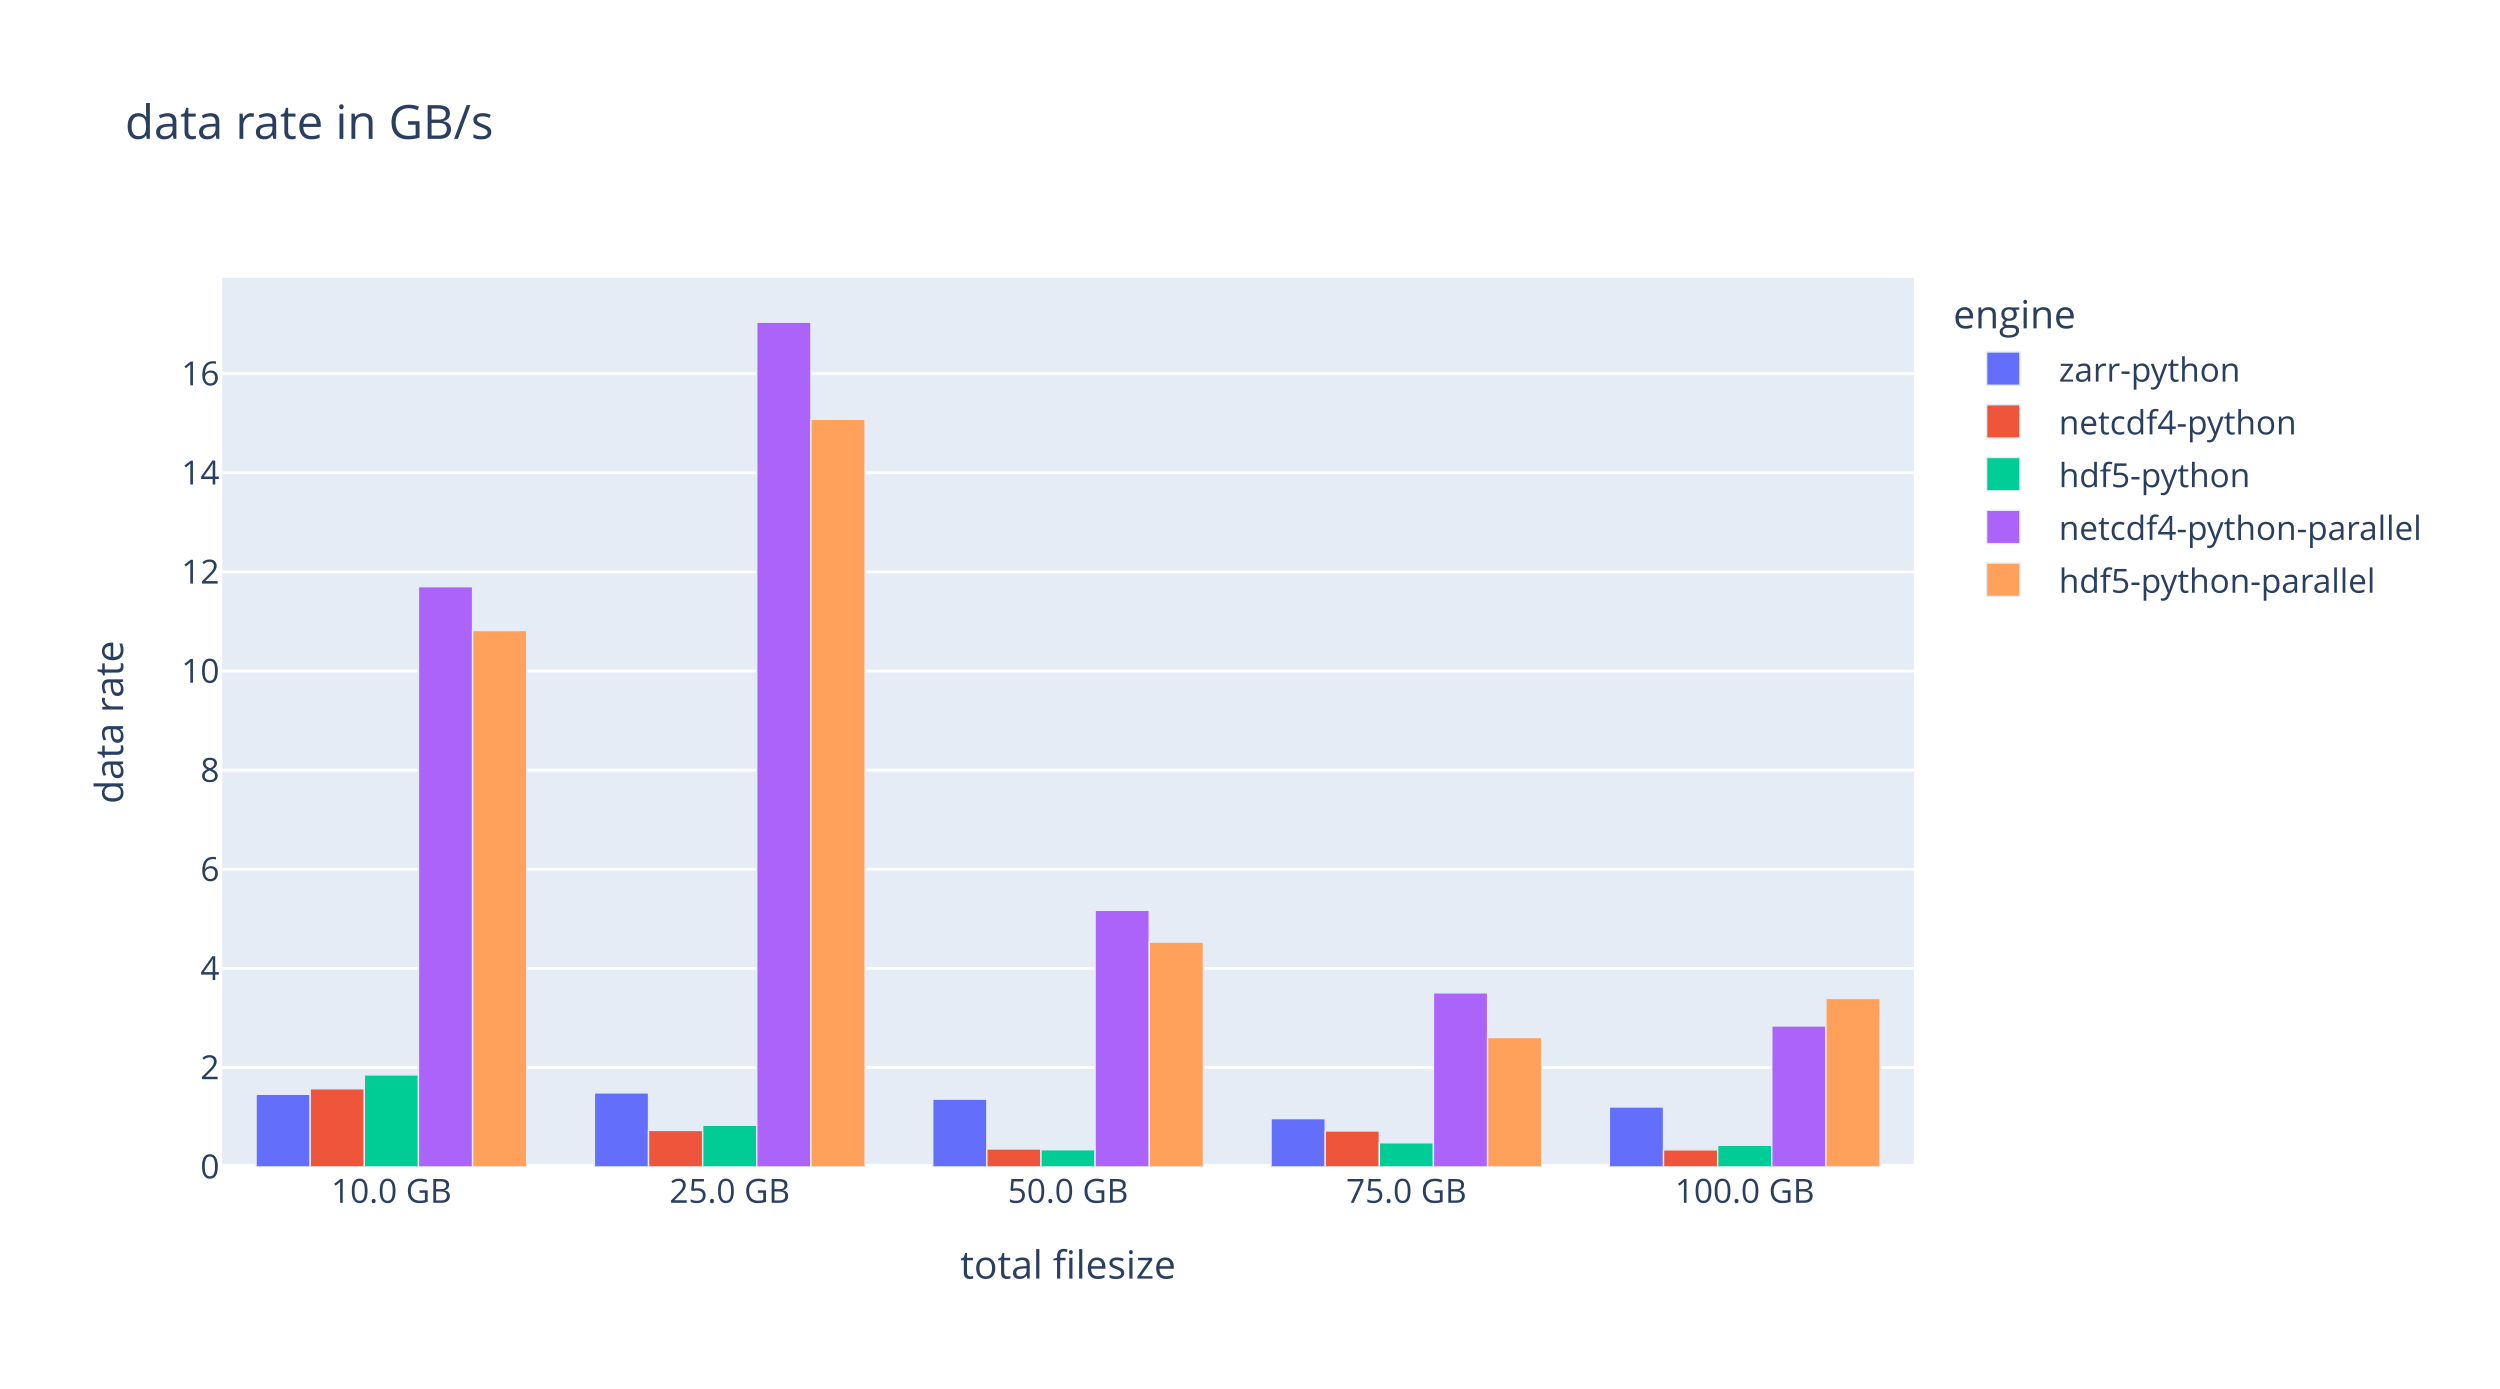
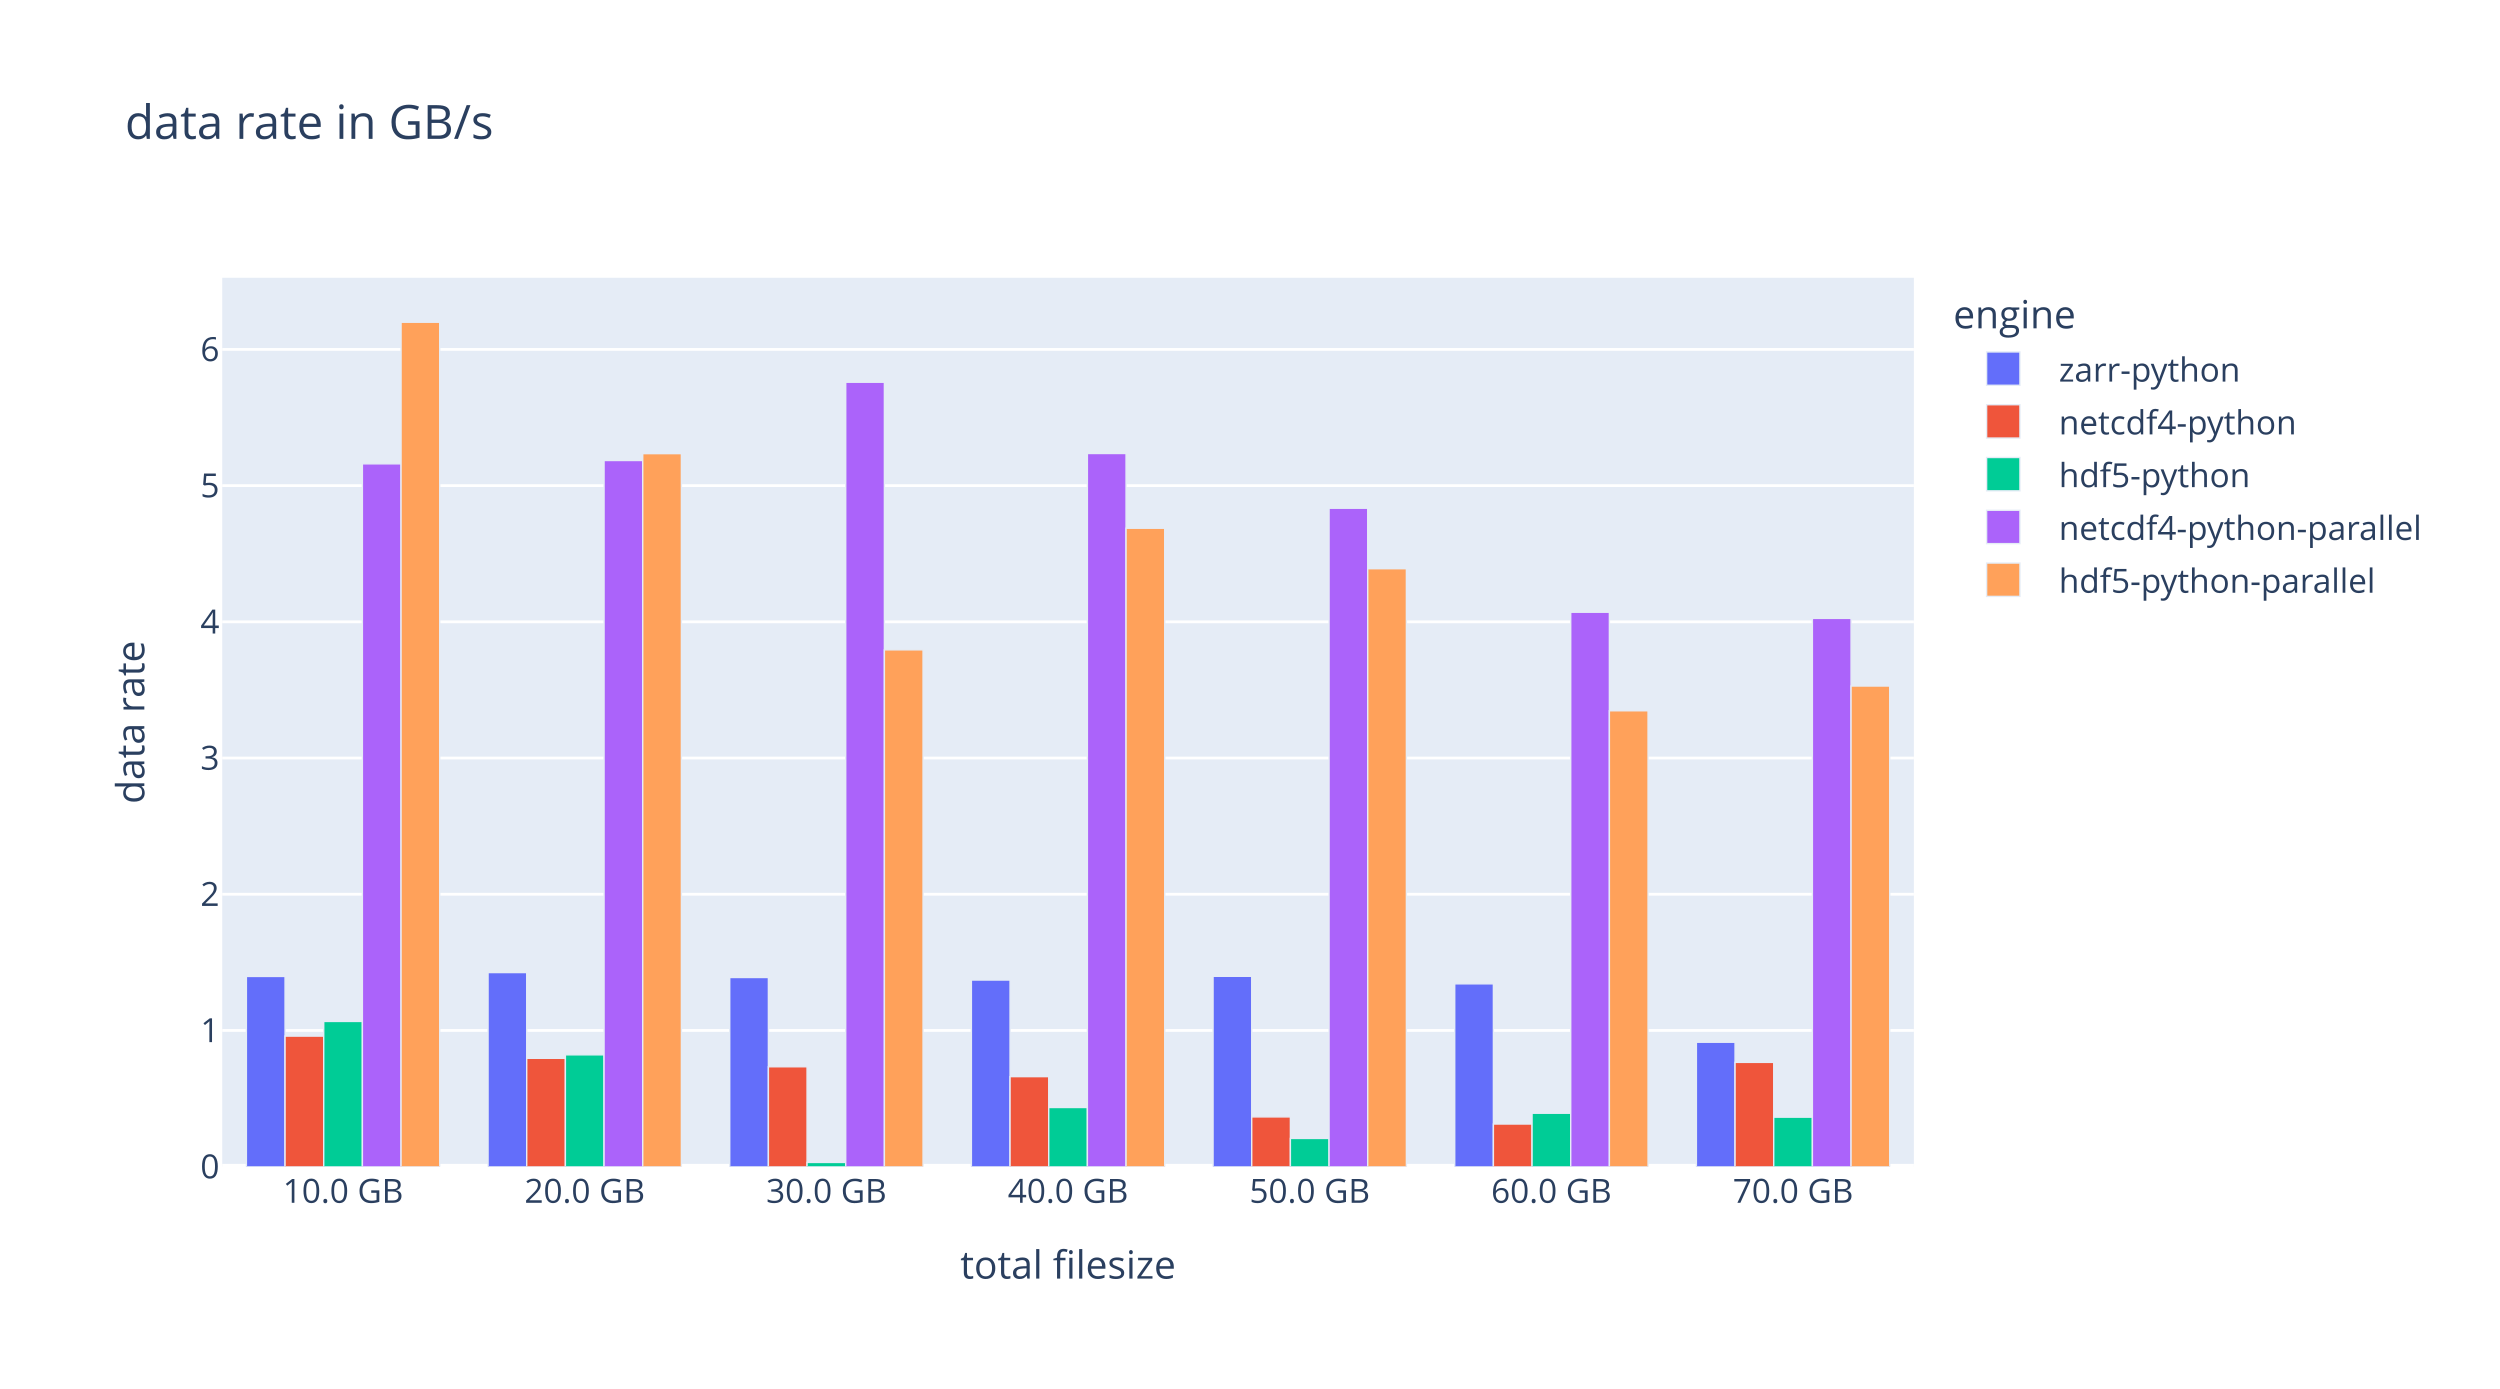
<svg xmlns="http://www.w3.org/2000/svg" class="main-svg" width="900" height="500" style="" viewBox="0 0 900 500">
  <rect x="0" y="0" width="900" height="500" style="fill: rgb(255, 255, 255); fill-opacity: 1;" />
-   <defs id="defs-7c46d7">
+   <defs id="defs-e992f7">
    <g class="clips">
-       <clipPath id="clip7c46d7xyplot" class="plotclip">
+       <clipPath id="clipe992f7xyplot" class="plotclip">
        <rect width="609" height="320" />
      </clipPath>
-       <clipPath class="axesclip" id="clip7c46d7x">
+       <clipPath class="axesclip" id="clipe992f7x">
        <rect x="80" y="0" width="609" height="500" />
      </clipPath>
-       <clipPath class="axesclip" id="clip7c46d7y">
+       <clipPath class="axesclip" id="clipe992f7y">
        <rect x="0" y="100" width="900" height="320" />
      </clipPath>
-       <clipPath class="axesclip" id="clip7c46d7xy">
+       <clipPath class="axesclip" id="clipe992f7xy">
        <rect x="80" y="100" width="609" height="320" />
      </clipPath>
    </g>
    <g class="gradients" />
    <g class="patterns" />
  </defs>
  <g class="bglayer">
    <rect class="bg" x="80" y="100" width="609" height="320" style="fill: rgb(229, 236, 246); fill-opacity: 1; stroke-width: 0;" />
  </g>
  <g class="layer-below">
    <g class="imagelayer" />
    <g class="shapelayer" />
  </g>
  <g class="cartesianlayer">
    <g class="subplot xy">
      <g class="layer-subplot">
        <g class="shapelayer" />
        <g class="imagelayer" />
      </g>
      <g class="minor-gridlayer">
        <g class="x" />
        <g class="y" />
      </g>
      <g class="gridlayer">
        <g class="x" />
        <g class="y">
-           <path class="ygrid crisp" transform="translate(0,384.32)" d="M80,0h609" style="stroke: rgb(255, 255, 255); stroke-opacity: 1; stroke-width: 1px;" />
-           <path class="ygrid crisp" transform="translate(0,348.63)" d="M80,0h609" style="stroke: rgb(255, 255, 255); stroke-opacity: 1; stroke-width: 1px;" />
-           <path class="ygrid crisp" transform="translate(0,312.95)" d="M80,0h609" style="stroke: rgb(255, 255, 255); stroke-opacity: 1; stroke-width: 1px;" />
-           <path class="ygrid crisp" transform="translate(0,277.26)" d="M80,0h609" style="stroke: rgb(255, 255, 255); stroke-opacity: 1; stroke-width: 1px;" />
-           <path class="ygrid crisp" transform="translate(0,241.58)" d="M80,0h609" style="stroke: rgb(255, 255, 255); stroke-opacity: 1; stroke-width: 1px;" />
-           <path class="ygrid crisp" transform="translate(0,205.89)" d="M80,0h609" style="stroke: rgb(255, 255, 255); stroke-opacity: 1; stroke-width: 1px;" />
-           <path class="ygrid crisp" transform="translate(0,170.21)" d="M80,0h609" style="stroke: rgb(255, 255, 255); stroke-opacity: 1; stroke-width: 1px;" />
-           <path class="ygrid crisp" transform="translate(0,134.52)" d="M80,0h609" style="stroke: rgb(255, 255, 255); stroke-opacity: 1; stroke-width: 1px;" />
+           <path class="ygrid crisp" transform="translate(0,370.96)" d="M80,0h609" style="stroke: rgb(255, 255, 255); stroke-opacity: 1; stroke-width: 1px;" />
+           <path class="ygrid crisp" transform="translate(0,321.93)" d="M80,0h609" style="stroke: rgb(255, 255, 255); stroke-opacity: 1; stroke-width: 1px;" />
+           <path class="ygrid crisp" transform="translate(0,272.89)" d="M80,0h609" style="stroke: rgb(255, 255, 255); stroke-opacity: 1; stroke-width: 1px;" />
+           <path class="ygrid crisp" transform="translate(0,223.86)" d="M80,0h609" style="stroke: rgb(255, 255, 255); stroke-opacity: 1; stroke-width: 1px;" />
+           <path class="ygrid crisp" transform="translate(0,174.82)" d="M80,0h609" style="stroke: rgb(255, 255, 255); stroke-opacity: 1; stroke-width: 1px;" />
+           <path class="ygrid crisp" transform="translate(0,125.79)" d="M80,0h609" style="stroke: rgb(255, 255, 255); stroke-opacity: 1; stroke-width: 1px;" />
        </g>
      </g>
      <g class="zerolinelayer">
        <path class="yzl zl crisp" transform="translate(0,420)" d="M80,0h609" style="stroke: rgb(255, 255, 255); stroke-opacity: 1; stroke-width: 2px;" />
      </g>
      <g class="layer-between">
        <g class="shapelayer" />
        <g class="imagelayer" />
      </g>
      <path class="xlines-below" />
      <path class="ylines-below" />
      <g class="overlines-below" />
      <g class="xaxislayer-below" />
      <g class="yaxislayer-below" />
      <g class="overaxes-below" />
      <g class="overplot">
-         <g class="xy" transform="translate(80,100)" clip-path="url(#clip7c46d7xyplot)">
+         <g class="xy" transform="translate(80,100)" clip-path="url(#clipe992f7xyplot)">
          <g class="barlayer mlayer">
            <g class="trace bars" style="opacity: 1;">
              <g class="points">
                <g class="point">
-                   <path d="M12.18,320V293.94H31.67V320Z" style="vector-effect: none; opacity: 1; stroke-width: 0.5px; fill: rgb(99, 110, 250); fill-opacity: 1; stroke: rgb(229, 236, 246); stroke-opacity: 1;" />
-                 </g>
-                 <g class="point">
-                   <path d="M133.98,320V293.44H153.47V320Z" style="vector-effect: none; opacity: 1; stroke-width: 0.5px; fill: rgb(99, 110, 250); fill-opacity: 1; stroke: rgb(229, 236, 246); stroke-opacity: 1;" />
-                 </g>
-                 <g class="point">
-                   <path d="M255.78,320V295.69H275.27V320Z" style="vector-effect: none; opacity: 1; stroke-width: 0.5px; fill: rgb(99, 110, 250); fill-opacity: 1; stroke: rgb(229, 236, 246); stroke-opacity: 1;" />
-                 </g>
-                 <g class="point">
-                   <path d="M377.58,320V302.7H397.07V320Z" style="vector-effect: none; opacity: 1; stroke-width: 0.5px; fill: rgb(99, 110, 250); fill-opacity: 1; stroke: rgb(229, 236, 246); stroke-opacity: 1;" />
-                 </g>
-                 <g class="point">
-                   <path d="M499.38,320V298.5H518.87V320Z" style="vector-effect: none; opacity: 1; stroke-width: 0.5px; fill: rgb(99, 110, 250); fill-opacity: 1; stroke: rgb(229, 236, 246); stroke-opacity: 1;" />
-                 </g>
-               </g>
-             </g>
-             <g class="trace bars" style="opacity: 1;">
-               <g class="points">
-                 <g class="point">
-                   <path d="M31.67,320V291.96H51.16V320Z" style="vector-effect: none; opacity: 1; stroke-width: 0.5px; fill: rgb(239, 85, 59); fill-opacity: 1; stroke: rgb(229, 236, 246); stroke-opacity: 1;" />
-                 </g>
-                 <g class="point">
-                   <path d="M153.47,320V306.95H172.96V320Z" style="vector-effect: none; opacity: 1; stroke-width: 0.5px; fill: rgb(239, 85, 59); fill-opacity: 1; stroke: rgb(229, 236, 246); stroke-opacity: 1;" />
-                 </g>
-                 <g class="point">
-                   <path d="M275.27,320V313.63H294.76V320Z" style="vector-effect: none; opacity: 1; stroke-width: 0.5px; fill: rgb(239, 85, 59); fill-opacity: 1; stroke: rgb(229, 236, 246); stroke-opacity: 1;" />
-                 </g>
-                 <g class="point">
-                   <path d="M397.07,320V307.14H416.56V320Z" style="vector-effect: none; opacity: 1; stroke-width: 0.5px; fill: rgb(239, 85, 59); fill-opacity: 1; stroke: rgb(229, 236, 246); stroke-opacity: 1;" />
-                 </g>
-                 <g class="point">
-                   <path d="M518.87,320V313.94H538.36V320Z" style="vector-effect: none; opacity: 1; stroke-width: 0.5px; fill: rgb(239, 85, 59); fill-opacity: 1; stroke: rgb(229, 236, 246); stroke-opacity: 1;" />
-                 </g>
-               </g>
-             </g>
-             <g class="trace bars" style="opacity: 1;">
-               <g class="points">
-                 <g class="point">
-                   <path d="M51.16,320V286.96H70.64V320Z" style="vector-effect: none; opacity: 1; stroke-width: 0.5px; fill: rgb(0, 204, 150); fill-opacity: 1; stroke: rgb(229, 236, 246); stroke-opacity: 1;" />
-                 </g>
-                 <g class="point">
-                   <path d="M172.96,320V305.08H192.44V320Z" style="vector-effect: none; opacity: 1; stroke-width: 0.5px; fill: rgb(0, 204, 150); fill-opacity: 1; stroke: rgb(229, 236, 246); stroke-opacity: 1;" />
-                 </g>
-                 <g class="point">
-                   <path d="M294.76,320V313.89H314.24V320Z" style="vector-effect: none; opacity: 1; stroke-width: 0.5px; fill: rgb(0, 204, 150); fill-opacity: 1; stroke: rgb(229, 236, 246); stroke-opacity: 1;" />
-                 </g>
-                 <g class="point">
-                   <path d="M416.56,320V311.39H436.04V320Z" style="vector-effect: none; opacity: 1; stroke-width: 0.5px; fill: rgb(0, 204, 150); fill-opacity: 1; stroke: rgb(229, 236, 246); stroke-opacity: 1;" />
-                 </g>
-                 <g class="point">
-                   <path d="M538.36,320V312.31H557.84V320Z" style="vector-effect: none; opacity: 1; stroke-width: 0.5px; fill: rgb(0, 204, 150); fill-opacity: 1; stroke: rgb(229, 236, 246); stroke-opacity: 1;" />
-                 </g>
-               </g>
-             </g>
-             <g class="trace bars" style="opacity: 1;">
-               <g class="points">
-                 <g class="point">
-                   <path d="M70.64,320V111.21H90.13V320Z" style="vector-effect: none; opacity: 1; stroke-width: 0.5px; fill: rgb(171, 99, 250); fill-opacity: 1; stroke: rgb(229, 236, 246); stroke-opacity: 1;" />
-                 </g>
-                 <g class="point">
-                   <path d="M192.44,320V16H211.93V320Z" style="vector-effect: none; opacity: 1; stroke-width: 0.5px; fill: rgb(171, 99, 250); fill-opacity: 1; stroke: rgb(229, 236, 246); stroke-opacity: 1;" />
-                 </g>
-                 <g class="point">
-                   <path d="M314.24,320V227.7H333.73V320Z" style="vector-effect: none; opacity: 1; stroke-width: 0.5px; fill: rgb(171, 99, 250); fill-opacity: 1; stroke: rgb(229, 236, 246); stroke-opacity: 1;" />
-                 </g>
-                 <g class="point">
-                   <path d="M436.04,320V257.43H455.53V320Z" style="vector-effect: none; opacity: 1; stroke-width: 0.5px; fill: rgb(171, 99, 250); fill-opacity: 1; stroke: rgb(229, 236, 246); stroke-opacity: 1;" />
-                 </g>
-                 <g class="point">
-                   <path d="M557.84,320V269.36H577.33V320Z" style="vector-effect: none; opacity: 1; stroke-width: 0.5px; fill: rgb(171, 99, 250); fill-opacity: 1; stroke: rgb(229, 236, 246); stroke-opacity: 1;" />
-                 </g>
-               </g>
-             </g>
-             <g class="trace bars" style="opacity: 1;">
-               <g class="points">
-                 <g class="point">
-                   <path d="M90.13,320V126.98H109.62V320Z" style="vector-effect: none; opacity: 1; stroke-width: 0.5px; fill: rgb(255, 161, 90); fill-opacity: 1; stroke: rgb(229, 236, 246); stroke-opacity: 1;" />
-                 </g>
-                 <g class="point">
-                   <path d="M211.93,320V50.94H231.42V320Z" style="vector-effect: none; opacity: 1; stroke-width: 0.5px; fill: rgb(255, 161, 90); fill-opacity: 1; stroke: rgb(229, 236, 246); stroke-opacity: 1;" />
-                 </g>
-                 <g class="point">
-                   <path d="M333.73,320V239.15H353.22V320Z" style="vector-effect: none; opacity: 1; stroke-width: 0.5px; fill: rgb(255, 161, 90); fill-opacity: 1; stroke: rgb(229, 236, 246); stroke-opacity: 1;" />
-                 </g>
-                 <g class="point">
-                   <path d="M455.53,320V273.49H475.02V320Z" style="vector-effect: none; opacity: 1; stroke-width: 0.5px; fill: rgb(255, 161, 90); fill-opacity: 1; stroke: rgb(229, 236, 246); stroke-opacity: 1;" />
-                 </g>
-                 <g class="point">
-                   <path d="M577.33,320V259.44H596.82V320Z" style="vector-effect: none; opacity: 1; stroke-width: 0.5px; fill: rgb(255, 161, 90); fill-opacity: 1; stroke: rgb(229, 236, 246); stroke-opacity: 1;" />
+                   <path d="M8.7,320V251.52H22.62V320Z" style="vector-effect: none; opacity: 1; stroke-width: 0.5px; fill: rgb(99, 110, 250); fill-opacity: 1; stroke: rgb(229, 236, 246); stroke-opacity: 1;" />
+                 </g>
+                 <g class="point">
+                   <path d="M95.7,320V250.12H109.62V320Z" style="vector-effect: none; opacity: 1; stroke-width: 0.5px; fill: rgb(99, 110, 250); fill-opacity: 1; stroke: rgb(229, 236, 246); stroke-opacity: 1;" />
+                 </g>
+                 <g class="point">
+                   <path d="M182.7,320V251.9H196.62V320Z" style="vector-effect: none; opacity: 1; stroke-width: 0.5px; fill: rgb(99, 110, 250); fill-opacity: 1; stroke: rgb(229, 236, 246); stroke-opacity: 1;" />
+                 </g>
+                 <g class="point">
+                   <path d="M269.7,320V252.82H283.62V320Z" style="vector-effect: none; opacity: 1; stroke-width: 0.5px; fill: rgb(99, 110, 250); fill-opacity: 1; stroke: rgb(229, 236, 246); stroke-opacity: 1;" />
+                 </g>
+                 <g class="point">
+                   <path d="M356.7,320V251.46H370.62V320Z" style="vector-effect: none; opacity: 1; stroke-width: 0.5px; fill: rgb(99, 110, 250); fill-opacity: 1; stroke: rgb(229, 236, 246); stroke-opacity: 1;" />
+                 </g>
+                 <g class="point">
+                   <path d="M443.7,320V254.19H457.62V320Z" style="vector-effect: none; opacity: 1; stroke-width: 0.5px; fill: rgb(99, 110, 250); fill-opacity: 1; stroke: rgb(229, 236, 246); stroke-opacity: 1;" />
+                 </g>
+                 <g class="point">
+                   <path d="M530.7,320V275.21H544.62V320Z" style="vector-effect: none; opacity: 1; stroke-width: 0.5px; fill: rgb(99, 110, 250); fill-opacity: 1; stroke: rgb(229, 236, 246); stroke-opacity: 1;" />
+                 </g>
+               </g>
+             </g>
+             <g class="trace bars" style="opacity: 1;">
+               <g class="points">
+                 <g class="point">
+                   <path d="M22.62,320V273H36.54V320Z" style="vector-effect: none; opacity: 1; stroke-width: 0.5px; fill: rgb(239, 85, 59); fill-opacity: 1; stroke: rgb(229, 236, 246); stroke-opacity: 1;" />
+                 </g>
+                 <g class="point">
+                   <path d="M109.62,320V280.98H123.54V320Z" style="vector-effect: none; opacity: 1; stroke-width: 0.5px; fill: rgb(239, 85, 59); fill-opacity: 1; stroke: rgb(229, 236, 246); stroke-opacity: 1;" />
+                 </g>
+                 <g class="point">
+                   <path d="M196.62,320V284.03H210.54V320Z" style="vector-effect: none; opacity: 1; stroke-width: 0.5px; fill: rgb(239, 85, 59); fill-opacity: 1; stroke: rgb(229, 236, 246); stroke-opacity: 1;" />
+                 </g>
+                 <g class="point">
+                   <path d="M283.62,320V287.6H297.54V320Z" style="vector-effect: none; opacity: 1; stroke-width: 0.5px; fill: rgb(239, 85, 59); fill-opacity: 1; stroke: rgb(229, 236, 246); stroke-opacity: 1;" />
+                 </g>
+                 <g class="point">
+                   <path d="M370.62,320V302.08H384.54V320Z" style="vector-effect: none; opacity: 1; stroke-width: 0.5px; fill: rgb(239, 85, 59); fill-opacity: 1; stroke: rgb(229, 236, 246); stroke-opacity: 1;" />
+                 </g>
+                 <g class="point">
+                   <path d="M457.62,320V304.65H471.54V320Z" style="vector-effect: none; opacity: 1; stroke-width: 0.5px; fill: rgb(239, 85, 59); fill-opacity: 1; stroke: rgb(229, 236, 246); stroke-opacity: 1;" />
+                 </g>
+                 <g class="point">
+                   <path d="M544.62,320V282.45H558.54V320Z" style="vector-effect: none; opacity: 1; stroke-width: 0.5px; fill: rgb(239, 85, 59); fill-opacity: 1; stroke: rgb(229, 236, 246); stroke-opacity: 1;" />
+                 </g>
+               </g>
+             </g>
+             <g class="trace bars" style="opacity: 1;">
+               <g class="points">
+                 <g class="point">
+                   <path d="M36.54,320V267.72H50.46V320Z" style="vector-effect: none; opacity: 1; stroke-width: 0.5px; fill: rgb(0, 204, 150); fill-opacity: 1; stroke: rgb(229, 236, 246); stroke-opacity: 1;" />
+                 </g>
+                 <g class="point">
+                   <path d="M123.54,320V279.73H137.46V320Z" style="vector-effect: none; opacity: 1; stroke-width: 0.5px; fill: rgb(0, 204, 150); fill-opacity: 1; stroke: rgb(229, 236, 246); stroke-opacity: 1;" />
+                 </g>
+                 <g class="point">
+                   <path d="M210.54,320V318.47H224.46V320Z" style="vector-effect: none; opacity: 1; stroke-width: 0.5px; fill: rgb(0, 204, 150); fill-opacity: 1; stroke: rgb(229, 236, 246); stroke-opacity: 1;" />
+                 </g>
+                 <g class="point">
+                   <path d="M297.54,320V298.71H311.46V320Z" style="vector-effect: none; opacity: 1; stroke-width: 0.5px; fill: rgb(0, 204, 150); fill-opacity: 1; stroke: rgb(229, 236, 246); stroke-opacity: 1;" />
+                 </g>
+                 <g class="point">
+                   <path d="M384.54,320V309.84H398.46V320Z" style="vector-effect: none; opacity: 1; stroke-width: 0.5px; fill: rgb(0, 204, 150); fill-opacity: 1; stroke: rgb(229, 236, 246); stroke-opacity: 1;" />
+                 </g>
+                 <g class="point">
+                   <path d="M471.54,320V300.77H485.46V320Z" style="vector-effect: none; opacity: 1; stroke-width: 0.5px; fill: rgb(0, 204, 150); fill-opacity: 1; stroke: rgb(229, 236, 246); stroke-opacity: 1;" />
+                 </g>
+                 <g class="point">
+                   <path d="M558.54,320V302.18H572.46V320Z" style="vector-effect: none; opacity: 1; stroke-width: 0.5px; fill: rgb(0, 204, 150); fill-opacity: 1; stroke: rgb(229, 236, 246); stroke-opacity: 1;" />
+                 </g>
+               </g>
+             </g>
+             <g class="trace bars" style="opacity: 1;">
+               <g class="points">
+                 <g class="point">
+                   <path d="M50.46,320V66.98H64.38V320Z" style="vector-effect: none; opacity: 1; stroke-width: 0.5px; fill: rgb(171, 99, 250); fill-opacity: 1; stroke: rgb(229, 236, 246); stroke-opacity: 1;" />
+                 </g>
+                 <g class="point">
+                   <path d="M137.46,320V65.78H151.38V320Z" style="vector-effect: none; opacity: 1; stroke-width: 0.5px; fill: rgb(171, 99, 250); fill-opacity: 1; stroke: rgb(229, 236, 246); stroke-opacity: 1;" />
+                 </g>
+                 <g class="point">
+                   <path d="M224.46,320V37.61H238.38V320Z" style="vector-effect: none; opacity: 1; stroke-width: 0.5px; fill: rgb(171, 99, 250); fill-opacity: 1; stroke: rgb(229, 236, 246); stroke-opacity: 1;" />
+                 </g>
+                 <g class="point">
+                   <path d="M311.46,320V63.25H325.38V320Z" style="vector-effect: none; opacity: 1; stroke-width: 0.5px; fill: rgb(171, 99, 250); fill-opacity: 1; stroke: rgb(229, 236, 246); stroke-opacity: 1;" />
+                 </g>
+                 <g class="point">
+                   <path d="M398.46,320V82.97H412.38V320Z" style="vector-effect: none; opacity: 1; stroke-width: 0.5px; fill: rgb(171, 99, 250); fill-opacity: 1; stroke: rgb(229, 236, 246); stroke-opacity: 1;" />
+                 </g>
+                 <g class="point">
+                   <path d="M485.46,320V120.41H499.38V320Z" style="vector-effect: none; opacity: 1; stroke-width: 0.5px; fill: rgb(171, 99, 250); fill-opacity: 1; stroke: rgb(229, 236, 246); stroke-opacity: 1;" />
+                 </g>
+                 <g class="point">
+                   <path d="M572.46,320V122.61H586.38V320Z" style="vector-effect: none; opacity: 1; stroke-width: 0.5px; fill: rgb(171, 99, 250); fill-opacity: 1; stroke: rgb(229, 236, 246); stroke-opacity: 1;" />
+                 </g>
+               </g>
+             </g>
+             <g class="trace bars" style="opacity: 1;">
+               <g class="points">
+                 <g class="point">
+                   <path d="M64.38,320V16H78.3V320Z" style="vector-effect: none; opacity: 1; stroke-width: 0.5px; fill: rgb(255, 161, 90); fill-opacity: 1; stroke: rgb(229, 236, 246); stroke-opacity: 1;" />
+                 </g>
+                 <g class="point">
+                   <path d="M151.38,320V63.3H165.3V320Z" style="vector-effect: none; opacity: 1; stroke-width: 0.5px; fill: rgb(255, 161, 90); fill-opacity: 1; stroke: rgb(229, 236, 246); stroke-opacity: 1;" />
+                 </g>
+                 <g class="point">
+                   <path d="M238.38,320V133.93H252.3V320Z" style="vector-effect: none; opacity: 1; stroke-width: 0.5px; fill: rgb(255, 161, 90); fill-opacity: 1; stroke: rgb(229, 236, 246); stroke-opacity: 1;" />
+                 </g>
+                 <g class="point">
+                   <path d="M325.38,320V90.16H339.3V320Z" style="vector-effect: none; opacity: 1; stroke-width: 0.5px; fill: rgb(255, 161, 90); fill-opacity: 1; stroke: rgb(229, 236, 246); stroke-opacity: 1;" />
+                 </g>
+                 <g class="point">
+                   <path d="M412.38,320V104.73H426.3V320Z" style="vector-effect: none; opacity: 1; stroke-width: 0.5px; fill: rgb(255, 161, 90); fill-opacity: 1; stroke: rgb(229, 236, 246); stroke-opacity: 1;" />
+                 </g>
+                 <g class="point">
+                   <path d="M499.38,320V155.88H513.3V320Z" style="vector-effect: none; opacity: 1; stroke-width: 0.5px; fill: rgb(255, 161, 90); fill-opacity: 1; stroke: rgb(229, 236, 246); stroke-opacity: 1;" />
+                 </g>
+                 <g class="point">
+                   <path d="M586.38,320V146.97H600.3V320Z" style="vector-effect: none; opacity: 1; stroke-width: 0.5px; fill: rgb(255, 161, 90); fill-opacity: 1; stroke: rgb(229, 236, 246); stroke-opacity: 1;" />
                </g>
              </g>
            </g>
          </g>
        </g>
      </g>
      <path class="xlines-above crisp" d="M0,0" style="fill: none;" />
      <path class="ylines-above crisp" d="M0,0" style="fill: none;" />
      <g class="overlines-above" />
      <g class="xaxislayer-above">
        <g class="xtick">
-           <text text-anchor="middle" x="0" y="433" transform="translate(140.9,0)" style="font-family: 'Open Sans', verdana, arial, sans-serif; font-size: 12px; fill: rgb(42, 63, 95); fill-opacity: 1; white-space: pre; opacity: 1;">10.0 GB</text>
-         </g>
-         <g class="xtick">
-           <text text-anchor="middle" x="0" y="433" transform="translate(262.7,0)" style="font-family: 'Open Sans', verdana, arial, sans-serif; font-size: 12px; fill: rgb(42, 63, 95); fill-opacity: 1; white-space: pre; opacity: 1;">25.0 GB</text>
-         </g>
-         <g class="xtick">
-           <text text-anchor="middle" x="0" y="433" transform="translate(384.5,0)" style="font-family: 'Open Sans', verdana, arial, sans-serif; font-size: 12px; fill: rgb(42, 63, 95); fill-opacity: 1; white-space: pre; opacity: 1;">50.0 GB</text>
-         </g>
-         <g class="xtick">
-           <text text-anchor="middle" x="0" y="433" transform="translate(506.3,0)" style="font-family: 'Open Sans', verdana, arial, sans-serif; font-size: 12px; fill: rgb(42, 63, 95); fill-opacity: 1; white-space: pre; opacity: 1;">75.0 GB</text>
-         </g>
-         <g class="xtick">
-           <text text-anchor="middle" x="0" y="433" transform="translate(628.1,0)" style="font-family: 'Open Sans', verdana, arial, sans-serif; font-size: 12px; fill: rgb(42, 63, 95); fill-opacity: 1; white-space: pre; opacity: 1;">100.0 GB</text>
+           <text text-anchor="middle" x="0" y="433" transform="translate(123.5,0)" style="font-family: 'Open Sans', verdana, arial, sans-serif; font-size: 12px; fill: rgb(42, 63, 95); fill-opacity: 1; white-space: pre; opacity: 1;">10.0 GB</text>
+         </g>
+         <g class="xtick">
+           <text text-anchor="middle" x="0" y="433" transform="translate(210.5,0)" style="font-family: 'Open Sans', verdana, arial, sans-serif; font-size: 12px; fill: rgb(42, 63, 95); fill-opacity: 1; white-space: pre; opacity: 1;">20.0 GB</text>
+         </g>
+         <g class="xtick">
+           <text text-anchor="middle" x="0" y="433" transform="translate(297.5,0)" style="font-family: 'Open Sans', verdana, arial, sans-serif; font-size: 12px; fill: rgb(42, 63, 95); fill-opacity: 1; white-space: pre; opacity: 1;">30.0 GB</text>
+         </g>
+         <g class="xtick">
+           <text text-anchor="middle" x="0" y="433" transform="translate(384.5,0)" style="font-family: 'Open Sans', verdana, arial, sans-serif; font-size: 12px; fill: rgb(42, 63, 95); fill-opacity: 1; white-space: pre; opacity: 1;">40.0 GB</text>
+         </g>
+         <g class="xtick">
+           <text text-anchor="middle" x="0" y="433" transform="translate(471.5,0)" style="font-family: 'Open Sans', verdana, arial, sans-serif; font-size: 12px; fill: rgb(42, 63, 95); fill-opacity: 1; white-space: pre; opacity: 1;">50.0 GB</text>
+         </g>
+         <g class="xtick">
+           <text text-anchor="middle" x="0" y="433" transform="translate(558.5,0)" style="font-family: 'Open Sans', verdana, arial, sans-serif; font-size: 12px; fill: rgb(42, 63, 95); fill-opacity: 1; white-space: pre; opacity: 1;">60.0 GB</text>
+         </g>
+         <g class="xtick">
+           <text text-anchor="middle" x="0" y="433" transform="translate(645.5,0)" style="font-family: 'Open Sans', verdana, arial, sans-serif; font-size: 12px; fill: rgb(42, 63, 95); fill-opacity: 1; white-space: pre; opacity: 1;">70.0 GB</text>
        </g>
      </g>
      <g class="yaxislayer-above">
        <g class="ytick">
          <text text-anchor="end" x="79" y="4.2" transform="translate(0,420)" style="font-family: 'Open Sans', verdana, arial, sans-serif; font-size: 12px; fill: rgb(42, 63, 95); fill-opacity: 1; white-space: pre; opacity: 1;">0</text>
        </g>
        <g class="ytick">
-           <text text-anchor="end" x="79" y="4.2" style="font-family: 'Open Sans', verdana, arial, sans-serif; font-size: 12px; fill: rgb(42, 63, 95); fill-opacity: 1; white-space: pre; opacity: 1;" transform="translate(0,384.32)">2</text>
-         </g>
-         <g class="ytick">
-           <text text-anchor="end" x="79" y="4.2" style="font-family: 'Open Sans', verdana, arial, sans-serif; font-size: 12px; fill: rgb(42, 63, 95); fill-opacity: 1; white-space: pre; opacity: 1;" transform="translate(0,348.63)">4</text>
-         </g>
-         <g class="ytick">
-           <text text-anchor="end" x="79" y="4.2" style="font-family: 'Open Sans', verdana, arial, sans-serif; font-size: 12px; fill: rgb(42, 63, 95); fill-opacity: 1; white-space: pre; opacity: 1;" transform="translate(0,312.95)">6</text>
-         </g>
-         <g class="ytick">
-           <text text-anchor="end" x="79" y="4.2" style="font-family: 'Open Sans', verdana, arial, sans-serif; font-size: 12px; fill: rgb(42, 63, 95); fill-opacity: 1; white-space: pre; opacity: 1;" transform="translate(0,277.26)">8</text>
-         </g>
-         <g class="ytick">
-           <text text-anchor="end" x="79" y="4.2" style="font-family: 'Open Sans', verdana, arial, sans-serif; font-size: 12px; fill: rgb(42, 63, 95); fill-opacity: 1; white-space: pre; opacity: 1;" transform="translate(0,241.58)">10</text>
-         </g>
-         <g class="ytick">
-           <text text-anchor="end" x="79" y="4.2" style="font-family: 'Open Sans', verdana, arial, sans-serif; font-size: 12px; fill: rgb(42, 63, 95); fill-opacity: 1; white-space: pre; opacity: 1;" transform="translate(0,205.89)">12</text>
-         </g>
-         <g class="ytick">
-           <text text-anchor="end" x="79" y="4.2" style="font-family: 'Open Sans', verdana, arial, sans-serif; font-size: 12px; fill: rgb(42, 63, 95); fill-opacity: 1; white-space: pre; opacity: 1;" transform="translate(0,170.21)">14</text>
-         </g>
-         <g class="ytick">
-           <text text-anchor="end" x="79" y="4.2" style="font-family: 'Open Sans', verdana, arial, sans-serif; font-size: 12px; fill: rgb(42, 63, 95); fill-opacity: 1; white-space: pre; opacity: 1;" transform="translate(0,134.52)">16</text>
+           <text text-anchor="end" x="79" y="4.2" style="font-family: 'Open Sans', verdana, arial, sans-serif; font-size: 12px; fill: rgb(42, 63, 95); fill-opacity: 1; white-space: pre; opacity: 1;" transform="translate(0,370.96)">1</text>
+         </g>
+         <g class="ytick">
+           <text text-anchor="end" x="79" y="4.2" style="font-family: 'Open Sans', verdana, arial, sans-serif; font-size: 12px; fill: rgb(42, 63, 95); fill-opacity: 1; white-space: pre; opacity: 1;" transform="translate(0,321.93)">2</text>
+         </g>
+         <g class="ytick">
+           <text text-anchor="end" x="79" y="4.2" style="font-family: 'Open Sans', verdana, arial, sans-serif; font-size: 12px; fill: rgb(42, 63, 95); fill-opacity: 1; white-space: pre; opacity: 1;" transform="translate(0,272.89)">3</text>
+         </g>
+         <g class="ytick">
+           <text text-anchor="end" x="79" y="4.2" style="font-family: 'Open Sans', verdana, arial, sans-serif; font-size: 12px; fill: rgb(42, 63, 95); fill-opacity: 1; white-space: pre; opacity: 1;" transform="translate(0,223.86)">4</text>
+         </g>
+         <g class="ytick">
+           <text text-anchor="end" x="79" y="4.2" style="font-family: 'Open Sans', verdana, arial, sans-serif; font-size: 12px; fill: rgb(42, 63, 95); fill-opacity: 1; white-space: pre; opacity: 1;" transform="translate(0,174.82)">5</text>
+         </g>
+         <g class="ytick">
+           <text text-anchor="end" x="79" y="4.2" style="font-family: 'Open Sans', verdana, arial, sans-serif; font-size: 12px; fill: rgb(42, 63, 95); fill-opacity: 1; white-space: pre; opacity: 1;" transform="translate(0,125.79)">6</text>
        </g>
      </g>
      <g class="overaxes-above" />
    </g>
  </g>
  <g class="polarlayer" />
  <g class="smithlayer" />
  <g class="ternarylayer" />
  <g class="geolayer" />
  <g class="funnelarealayer" />
  <g class="pielayer" />
  <g class="iciclelayer" />
  <g class="treemaplayer" />
  <g class="sunburstlayer" />
  <g class="glimages" />
-   <defs id="topdefs-7c46d7">
+   <defs id="topdefs-e992f7">
    <g class="clips" />
-     <clipPath id="legend7c46d7">
+     <clipPath id="legende992f7">
      <rect width="187" height="124" x="0" y="0" />
    </clipPath>
  </defs>
  <g class="layer-above">
    <g class="imagelayer" />
    <g class="shapelayer" />
  </g>
  <g class="infolayer">
    <g class="legend" pointer-events="all" transform="translate(701.18,100)">
      <rect class="bg" shape-rendering="crispEdges" width="187" height="124" x="0" y="0" style="stroke: rgb(68, 68, 68); stroke-opacity: 1; fill: rgb(255, 255, 255); fill-opacity: 1; stroke-width: 0px;" />
-       <g class="scrollbox" transform="" clip-path="url(#legend7c46d7)">
+       <g class="scrollbox" transform="" clip-path="url(#legende992f7)">
        <text class="legendtitletext" text-anchor="start" x="2" y="18.2" style="font-family: 'Open Sans', verdana, arial, sans-serif; font-size: 14px; fill: rgb(42, 63, 95); fill-opacity: 1; white-space: pre;">engine</text>
        <g class="groups" transform="">
          <g class="traces" transform="translate(0,32.7)" style="opacity: 1;">
            <text class="legendtext" text-anchor="start" x="40" y="4.68" style="font-family: 'Open Sans', verdana, arial, sans-serif; font-size: 12px; fill: rgb(42, 63, 95); fill-opacity: 1; white-space: pre;">zarr-python</text>
            <g class="layers" style="opacity: 1;">
              <g class="legendfill" />
              <g class="legendlines" />
              <g class="legendsymbols">
                <g class="legendpoints">
                  <path class="legendundefined" d="M6,6H-6V-6H6Z" transform="translate(20,0)" style="stroke-width: 0.5px; fill: rgb(99, 110, 250); fill-opacity: 1; stroke: rgb(229, 236, 246); stroke-opacity: 1;" />
                </g>
              </g>
            </g>
            <rect class="legendtoggle" x="0" y="-9.5" width="181.047" height="19" style="fill: rgb(0, 0, 0); fill-opacity: 0;" />
          </g>
        </g>
        <g class="groups" transform="">
          <g class="traces" transform="translate(0,51.7)" style="opacity: 1;">
            <text class="legendtext" text-anchor="start" x="40" y="4.68" style="font-family: 'Open Sans', verdana, arial, sans-serif; font-size: 12px; fill: rgb(42, 63, 95); fill-opacity: 1; white-space: pre;">netcdf4-python</text>
            <g class="layers" style="opacity: 1;">
              <g class="legendfill" />
              <g class="legendlines" />
              <g class="legendsymbols">
                <g class="legendpoints">
                  <path class="legendundefined" d="M6,6H-6V-6H6Z" transform="translate(20,0)" style="stroke-width: 0.5px; fill: rgb(239, 85, 59); fill-opacity: 1; stroke: rgb(229, 236, 246); stroke-opacity: 1;" />
                </g>
              </g>
            </g>
            <rect class="legendtoggle" x="0" y="-9.5" width="181.047" height="19" style="fill: rgb(0, 0, 0); fill-opacity: 0;" />
          </g>
        </g>
        <g class="groups" transform="">
          <g class="traces" transform="translate(0,70.7)" style="opacity: 1;">
            <text class="legendtext" text-anchor="start" x="40" y="4.68" style="font-family: 'Open Sans', verdana, arial, sans-serif; font-size: 12px; fill: rgb(42, 63, 95); fill-opacity: 1; white-space: pre;">hdf5-python</text>
            <g class="layers" style="opacity: 1;">
              <g class="legendfill" />
              <g class="legendlines" />
              <g class="legendsymbols">
                <g class="legendpoints">
                  <path class="legendundefined" d="M6,6H-6V-6H6Z" transform="translate(20,0)" style="stroke-width: 0.5px; fill: rgb(0, 204, 150); fill-opacity: 1; stroke: rgb(229, 236, 246); stroke-opacity: 1;" />
                </g>
              </g>
            </g>
            <rect class="legendtoggle" x="0" y="-9.5" width="181.047" height="19" style="fill: rgb(0, 0, 0); fill-opacity: 0;" />
          </g>
        </g>
        <g class="groups" transform="">
          <g class="traces" transform="translate(0,89.7)" style="opacity: 1;">
            <text class="legendtext" text-anchor="start" x="40" y="4.68" style="font-family: 'Open Sans', verdana, arial, sans-serif; font-size: 12px; fill: rgb(42, 63, 95); fill-opacity: 1; white-space: pre;">netcdf4-python-parallel</text>
            <g class="layers" style="opacity: 1;">
              <g class="legendfill" />
              <g class="legendlines" />
              <g class="legendsymbols">
                <g class="legendpoints">
                  <path class="legendundefined" d="M6,6H-6V-6H6Z" transform="translate(20,0)" style="stroke-width: 0.5px; fill: rgb(171, 99, 250); fill-opacity: 1; stroke: rgb(229, 236, 246); stroke-opacity: 1;" />
                </g>
              </g>
            </g>
            <rect class="legendtoggle" x="0" y="-9.5" width="181.047" height="19" style="fill: rgb(0, 0, 0); fill-opacity: 0;" />
          </g>
        </g>
        <g class="groups" transform="">
          <g class="traces" transform="translate(0,108.7)" style="opacity: 1;">
            <text class="legendtext" text-anchor="start" x="40" y="4.68" style="font-family: 'Open Sans', verdana, arial, sans-serif; font-size: 12px; fill: rgb(42, 63, 95); fill-opacity: 1; white-space: pre;">hdf5-python-parallel</text>
            <g class="layers" style="opacity: 1;">
              <g class="legendfill" />
              <g class="legendlines" />
              <g class="legendsymbols">
                <g class="legendpoints">
                  <path class="legendundefined" d="M6,6H-6V-6H6Z" transform="translate(20,0)" style="stroke-width: 0.5px; fill: rgb(255, 161, 90); fill-opacity: 1; stroke: rgb(229, 236, 246); stroke-opacity: 1;" />
                </g>
              </g>
            </g>
            <rect class="legendtoggle" x="0" y="-9.5" width="181.047" height="19" style="fill: rgb(0, 0, 0); fill-opacity: 0;" />
          </g>
        </g>
      </g>
      <rect class="scrollbar" rx="20" ry="3" width="0" height="0" x="0" y="0" style="fill: rgb(128, 139, 164); fill-opacity: 1;" />
    </g>
    <g class="g-gtitle">
      <text class="gtitle" x="45" y="50" text-anchor="start" dy="0em" style="opacity: 1; font-family: 'Open Sans', verdana, arial, sans-serif; font-size: 17px; fill: rgb(42, 63, 95); fill-opacity: 1; white-space: pre;">data rate in GB/s</text>
    </g>
    <g class="g-xtitle">
      <text class="xtitle" x="384.5" y="460.3" text-anchor="middle" style="opacity: 1; font-family: 'Open Sans', verdana, arial, sans-serif; font-size: 14px; fill: rgb(42, 63, 95); fill-opacity: 1; white-space: pre;">total filesize</text>
    </g>
    <g class="g-ytitle">
-       <text class="ytitle" transform="rotate(-90,44.31875,260)" x="44.319" y="260" text-anchor="middle" style="opacity: 1; font-family: 'Open Sans', verdana, arial, sans-serif; font-size: 14px; fill: rgb(42, 63, 95); fill-opacity: 1; white-space: pre;">data rate</text>
+       <text class="ytitle" transform="rotate(-90,51.95938,260)" x="51.959" y="260" text-anchor="middle" style="opacity: 1; font-family: 'Open Sans', verdana, arial, sans-serif; font-size: 14px; fill: rgb(42, 63, 95); fill-opacity: 1; white-space: pre;">data rate</text>
    </g>
  </g>
</svg>
